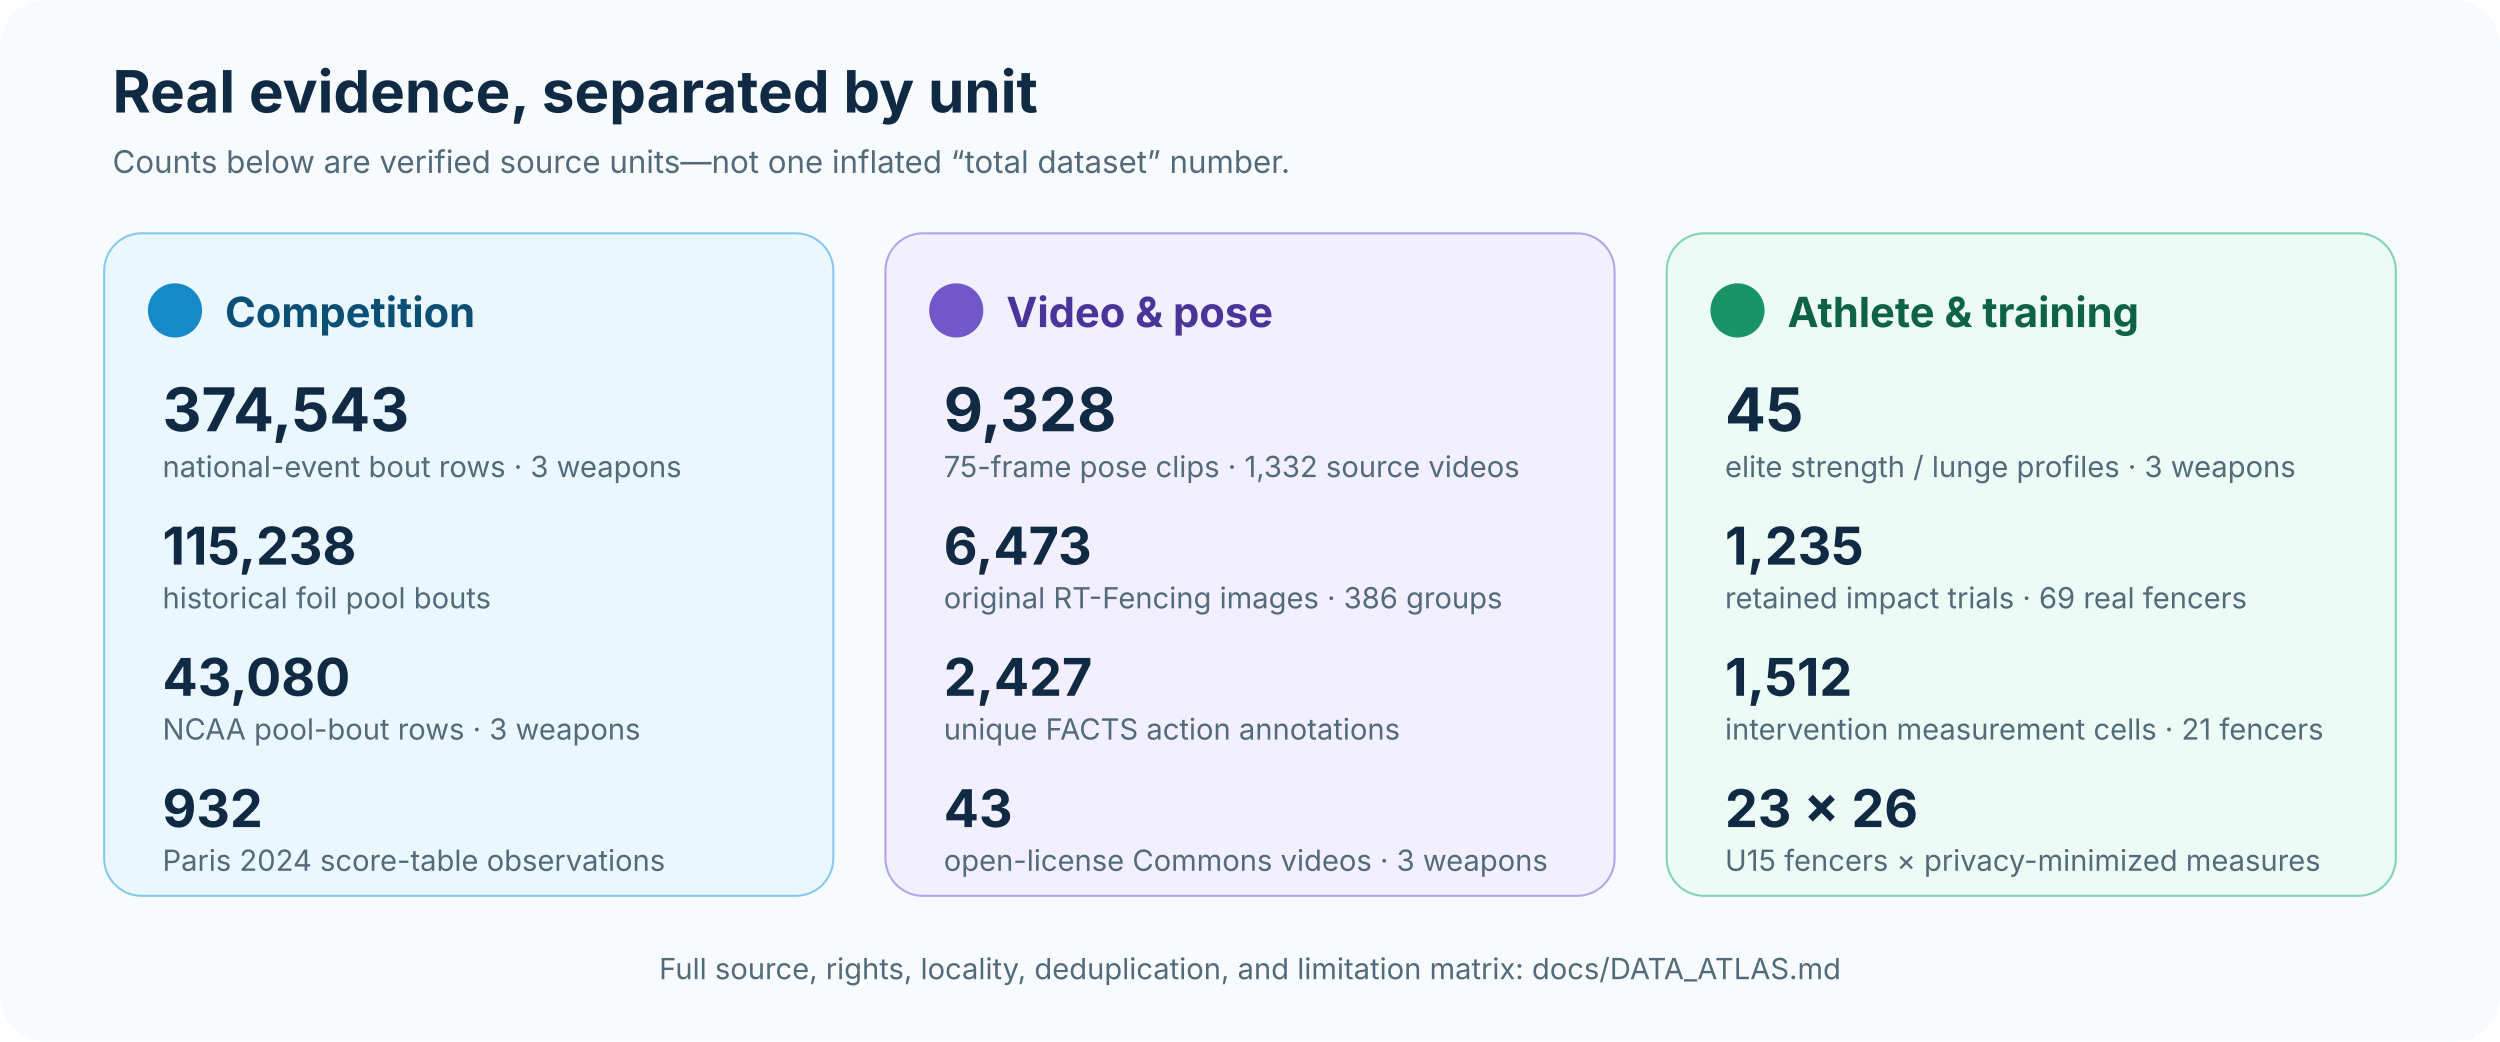
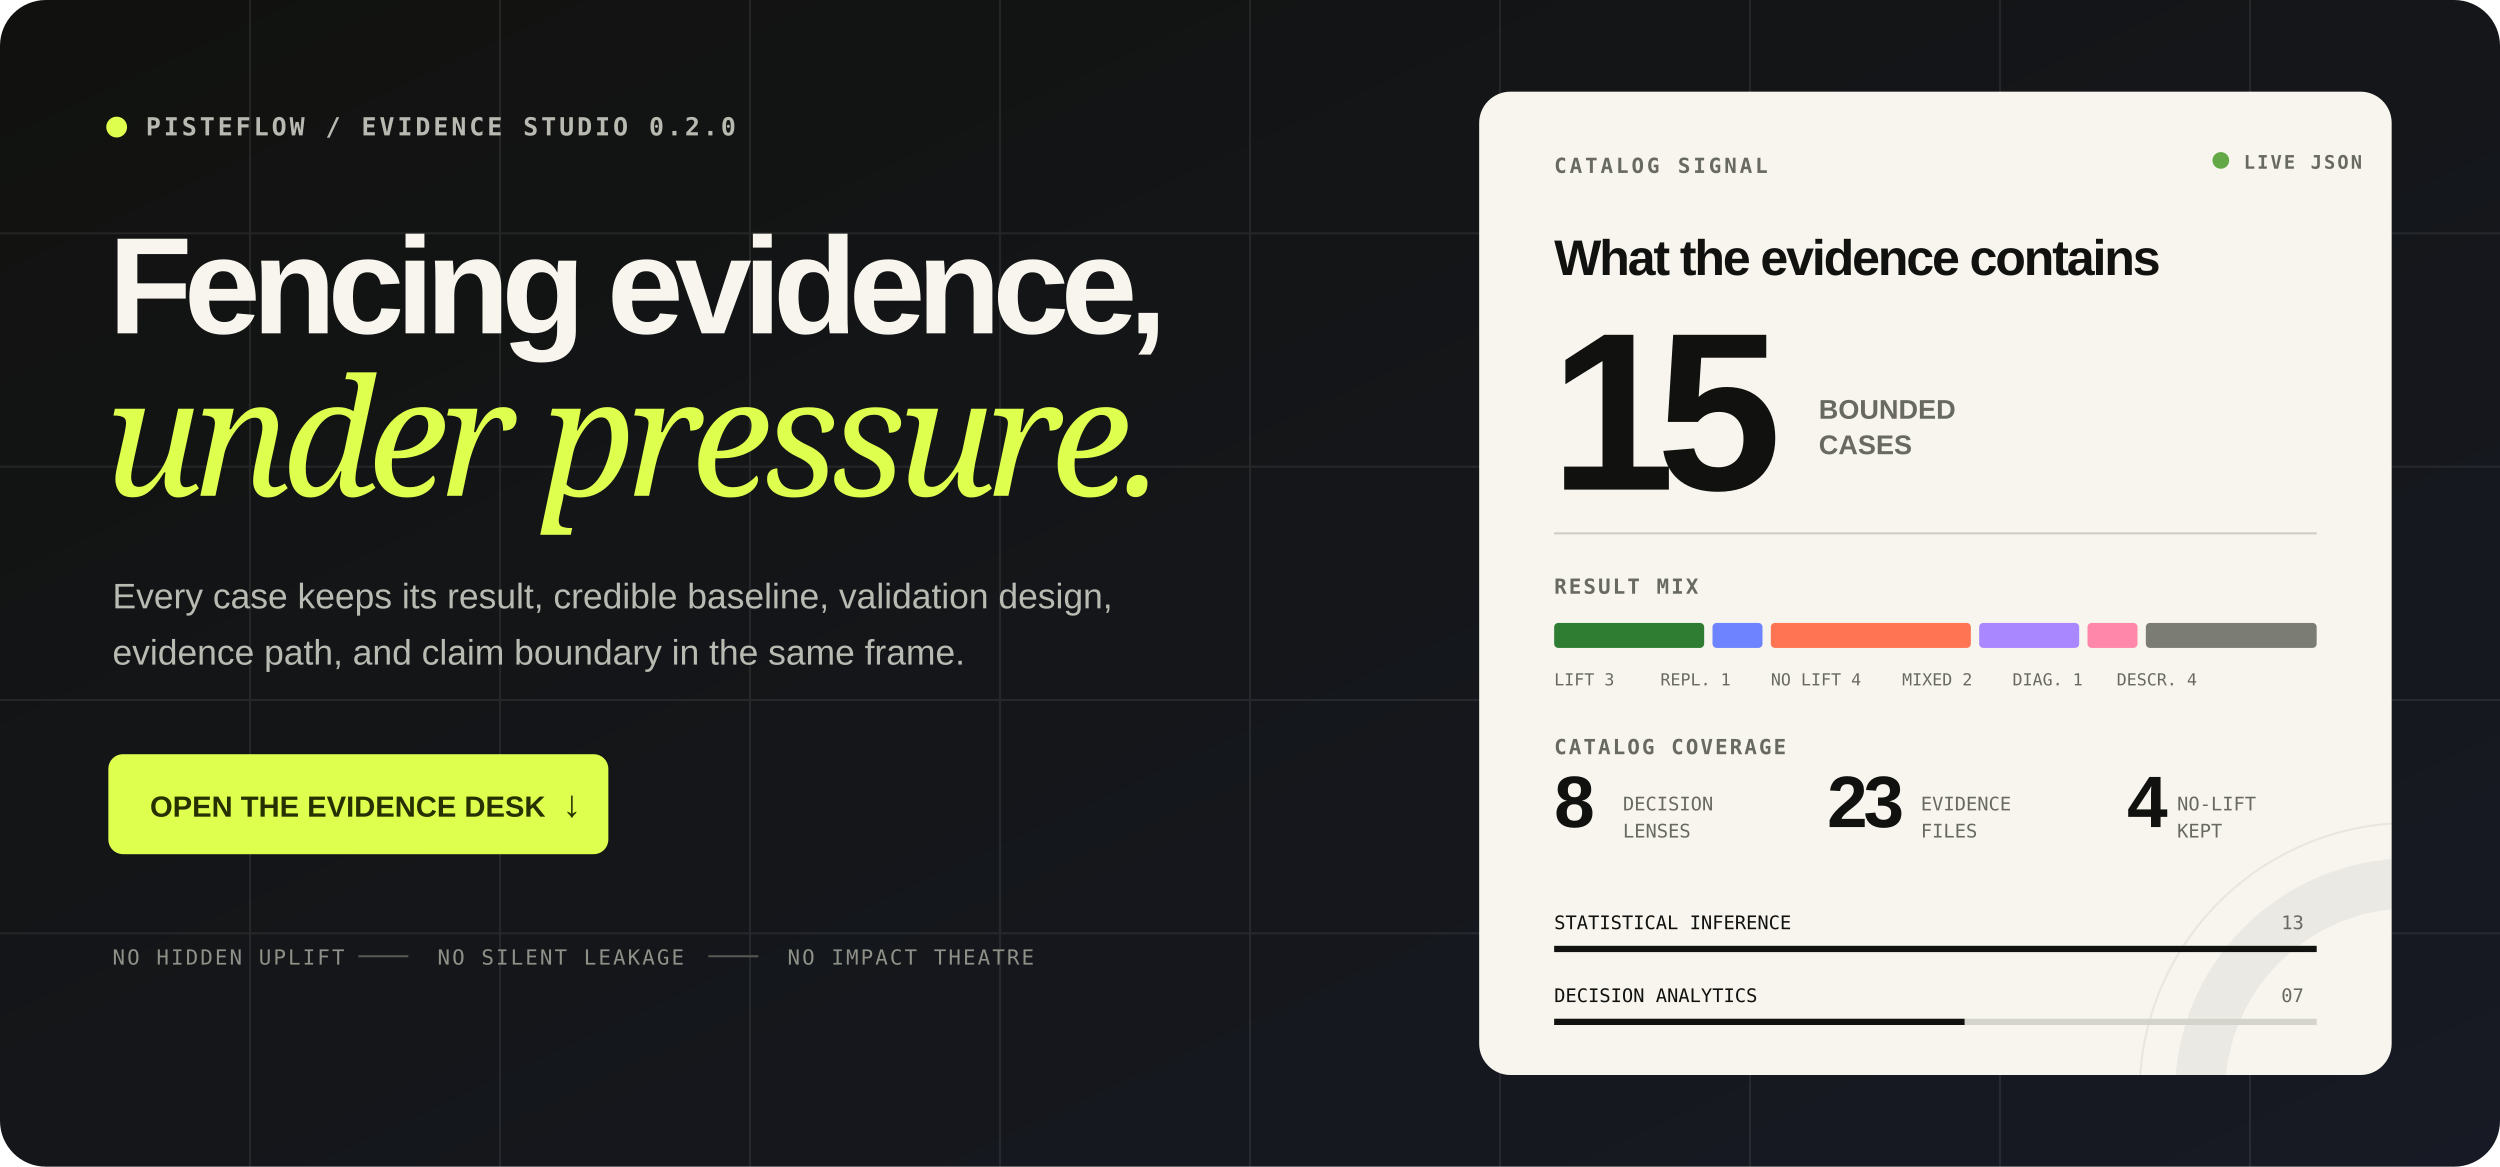
- <svg xmlns="http://www.w3.org/2000/svg" width="1200" height="500" viewBox="0 0 1200 500" role="img" aria-labelledby="title desc">
-   <rect width="1200" height="500" rx="22" fill="#f7fbfd" />
-   <text x="54" y="54" fill="#102a43" font-family="Inter,Arial,sans-serif" font-size="28" font-weight="750">Real evidence, separated by unit</text>
-   <text x="54" y="83" fill="#526b7a" font-family="Inter,Arial,sans-serif" font-size="15">Counts below are verified source units—not one inflated “total dataset” number.</text>
-   <g font-family="Inter,Arial,sans-serif">
-     <rect x="50" y="112" width="350" height="318" rx="18" fill="#eaf7ff" stroke="#86c9ed" />
-     <circle cx="84" cy="149" r="13" fill="#1689c9" />
-     <text x="108" y="157" fill="#0c4f75" font-size="20" font-weight="700">Competition</text>
-     <text x="78" y="207" fill="#102a43" font-size="29" font-weight="750">374,543</text>
-     <text x="78" y="229" fill="#526b7a" font-size="14">national-event bout rows · 3 weapons</text>
-     <text x="78" y="271" fill="#102a43" font-size="25" font-weight="700">115,238</text>
-     <text x="78" y="292" fill="#526b7a" font-size="14">historical foil pool bouts</text>
-     <text x="78" y="334" fill="#102a43" font-size="25" font-weight="700">43,080</text>
-     <text x="78" y="355" fill="#526b7a" font-size="14">NCAA pool-bout rows · 3 weapons</text>
-     <text x="78" y="397" fill="#102a43" font-size="25" font-weight="700">932</text>
-     <text x="78" y="418" fill="#526b7a" font-size="14">Paris 2024 score-table observations</text>
-     <rect x="425" y="112" width="350" height="318" rx="18" fill="#f2efff" stroke="#b3a4eb" />
-     <circle cx="459" cy="149" r="13" fill="#7157c8" />
-     <text x="483" y="157" fill="#49349a" font-size="20" font-weight="700">Video &amp; pose</text>
-     <text x="453" y="207" fill="#102a43" font-size="29" font-weight="750">9,328</text>
-     <text x="453" y="229" fill="#526b7a" font-size="14">75-frame pose clips · 1,332 source videos</text>
-     <text x="453" y="271" fill="#102a43" font-size="25" font-weight="700">6,473</text>
-     <text x="453" y="292" fill="#526b7a" font-size="14">original RT-Fencing images · 386 groups</text>
-     <text x="453" y="334" fill="#102a43" font-size="25" font-weight="700">2,427</text>
-     <text x="453" y="355" fill="#526b7a" font-size="14">unique FACTS action annotations</text>
-     <text x="453" y="397" fill="#102a43" font-size="25" font-weight="700">43</text>
-     <text x="453" y="418" fill="#526b7a" font-size="14">open-license Commons videos · 3 weapons</text>
-     <rect x="800" y="112" width="350" height="318" rx="18" fill="#ecfbf5" stroke="#83d3b0" />
-     <circle cx="834" cy="149" r="13" fill="#189468" />
-     <text x="858" y="157" fill="#0e6245" font-size="20" font-weight="700">Athlete &amp; training</text>
-     <text x="828" y="207" fill="#102a43" font-size="29" font-weight="750">45</text>
-     <text x="828" y="229" fill="#526b7a" font-size="14">elite strength / lunge profiles · 3 weapons</text>
-     <text x="828" y="271" fill="#102a43" font-size="25" font-weight="700">1,235</text>
-     <text x="828" y="292" fill="#526b7a" font-size="14">retained impact trials · 69 real fencers</text>
-     <text x="828" y="334" fill="#102a43" font-size="25" font-weight="700">1,512</text>
-     <text x="828" y="355" fill="#526b7a" font-size="14">intervention measurement cells · 21 fencers</text>
-     <text x="828" y="397" fill="#102a43" font-size="25" font-weight="700">23 × 26</text>
-     <text x="828" y="418" fill="#526b7a" font-size="14">U15 fencers × privacy-minimized measures</text>
-     <text x="600" y="470" text-anchor="middle" fill="#526b7a" font-size="14">Full source, rights, locality, deduplication, and limitation matrix: docs/DATA_ATLAS.md</text>
+ <svg xmlns="http://www.w3.org/2000/svg" width="1200" height="560" viewBox="0 0 1200 560" role="img" aria-labelledby="title desc">
+   <defs>
+     <linearGradient id="glow" x1="0" x2="1" y1="0" y2="1">
+       <stop offset="0" stop-color="#11120f" />
+       <stop offset="1" stop-color="#171a24" />
+     </linearGradient>
+     <clipPath id="panel-clip">
+       <rect x="710" y="44" width="438" height="472" rx="15" />
+     </clipPath>
+   </defs>
+   <rect width="1200" height="560" rx="22" fill="url(#glow)" />
+   <g opacity=".08" stroke="#f7f5ee">
+     <path d="M0 112h1200M0 224h1200M0 336h1200M0 448h1200" />
+     <path d="M120 0v560M240 0v560M360 0v560M480 0v560M600 0v560M720 0v560M840 0v560M960 0v560M1080 0v560" />
+   </g>
+   <g font-family="Arial,Helvetica,sans-serif">
+     <circle cx="56" cy="61" r="5" fill="#dfff4f" />
+     <text x="70" y="65" fill="#b8bab2" font-family="monospace" font-size="12" font-weight="700" letter-spacing="1.4">PISTEFLOW / EVIDENCE STUDIO 0.2.0</text>
+     <text x="52" y="160" fill="#f7f5ee" font-size="66" font-weight="700" letter-spacing="-4">Fencing evidence,</text>
+     <text x="50" y="238" fill="#dfff4f" font-family="Georgia,serif" font-size="78" font-style="italic" letter-spacing="-4">under pressure.</text>
+     <text x="54" y="292" fill="#b9bbb3" font-size="17">Every case keeps its result, credible baseline, validation design,</text>
+     <text x="54" y="319" fill="#b9bbb3" font-size="17">evidence path, and claim boundary in the same frame.</text>
+     <rect x="52" y="362" width="240" height="48" rx="7" fill="#dfff4f" />
+     <text x="72" y="392" fill="#263000" font-size="14" font-weight="700">OPEN THE EVIDENCE DESK</text>
+     <text x="270" y="392" fill="#263000" font-size="18">↓</text>
+     <g font-family="monospace" font-size="10" fill="#8f9189" letter-spacing="1">
+       <text x="54" y="463">NO HIDDEN UPLIFT</text>
+       <path d="M172 459h24" stroke="#555750" />
+       <text x="210" y="463">NO SILENT LEAKAGE</text>
+       <path d="M340 459h24" stroke="#555750" />
+       <text x="378" y="463">NO IMPACT THEATRE</text>
+     </g>
+     <rect x="710" y="44" width="438" height="472" rx="15" fill="#f7f5ee" />
+     <g clip-path="url(#panel-clip)">
+       <circle cx="1157" cy="525" r="130" fill="none" stroke="#11120f" stroke-opacity=".07" />
+       <circle cx="1157" cy="525" r="101" fill="none" stroke="#11120f" stroke-opacity=".05" stroke-width="24" />
+     </g>
+     <text x="746" y="83" fill="#686a62" font-family="monospace" font-size="10" font-weight="700" letter-spacing="1.4">CATALOG SIGNAL</text>
+     <circle cx="1066" cy="77" r="4" fill="#62a846" />
+     <text x="1077" y="81" fill="#686a62" font-family="monospace" font-size="9" font-weight="700" letter-spacing="1">LIVE JSON</text>
+     <text x="746" y="132" fill="#11120f" font-size="24" font-weight="700" letter-spacing="-1">What the evidence contains</text>
+     <text x="744" y="235" fill="#11120f" font-size="108" font-weight="700" letter-spacing="-9">15</text>
+     <text x="873" y="201" fill="#686a62" font-size="13" font-weight="700">BOUNDED</text>
+     <text x="873" y="218" fill="#686a62" font-size="13" font-weight="700">CASES</text>
+     <path d="M746 256h366" stroke="#cdcec5" />
+     <text x="746" y="285" fill="#686a62" font-family="monospace" font-size="10" font-weight="700" letter-spacing="1">RESULT MIX</text>
+     <rect x="746" y="299" width="72" height="12" rx="2" fill="#2f7d32" />
+     <rect x="822" y="299" width="24" height="12" rx="2" fill="#6e83ff" />
+     <rect x="850" y="299" width="96" height="12" rx="2" fill="#ff7452" />
+     <rect x="950" y="299" width="48" height="12" rx="2" fill="#a887ff" />
+     <rect x="1002" y="299" width="24" height="12" rx="2" fill="#ff87aa" />
+     <rect x="1030" y="299" width="82" height="12" rx="2" fill="#7b7d75" />
+     <g fill="#686a62" font-family="monospace" font-size="8">
+       <text x="746" y="329">LIFT 3</text>
+       <text x="797" y="329">REPL. 1</text>
+       <text x="850" y="329">NO LIFT 4</text>
+       <text x="913" y="329">MIXED 2</text>
+       <text x="966" y="329">DIAG. 1</text>
+       <text x="1016" y="329">DESCR. 4</text>
+     </g>
+     <text x="746" y="362" fill="#686a62" font-family="monospace" font-size="10" font-weight="700" letter-spacing="1">CATALOG COVERAGE</text>
+     <g fill="#11120f">
+       <text x="746" y="397" font-size="35" font-weight="700" letter-spacing="-2">8</text>
+       <text x="779" y="389" fill="#686a62" font-family="monospace" font-size="9">DECISION</text>
+       <text x="779" y="402" fill="#686a62" font-family="monospace" font-size="9">LENSES</text>
+       <text x="877" y="397" font-size="35" font-weight="700" letter-spacing="-2">23</text>
+       <text x="922" y="389" fill="#686a62" font-family="monospace" font-size="9">EVIDENCE</text>
+       <text x="922" y="402" fill="#686a62" font-family="monospace" font-size="9">FILES</text>
+       <text x="1021" y="397" font-size="35" font-weight="700" letter-spacing="-2">4</text>
+       <text x="1045" y="389" fill="#686a62" font-family="monospace" font-size="9">NO-LIFT</text>
+       <text x="1045" y="402" fill="#686a62" font-family="monospace" font-size="9">KEPT</text>
+     </g>
+     <g font-family="monospace" font-size="9">
+       <text x="746" y="446" fill="#11120f">STATISTICAL INFERENCE</text>
+       <text x="1095" y="446" fill="#686a62">13</text>
+       <rect x="746" y="454" width="366" height="3" fill="#d4d3cc" />
+       <rect x="746" y="454" width="366" height="3" fill="#11120f" />
+       <text x="746" y="481" fill="#11120f">DECISION ANALYTICS</text>
+       <text x="1095" y="481" fill="#686a62">07</text>
+       <rect x="746" y="489" width="366" height="3" fill="#d4d3cc" />
+       <rect x="746" y="489" width="197" height="3" fill="#11120f" />
+     </g>
  </g>
</svg>
